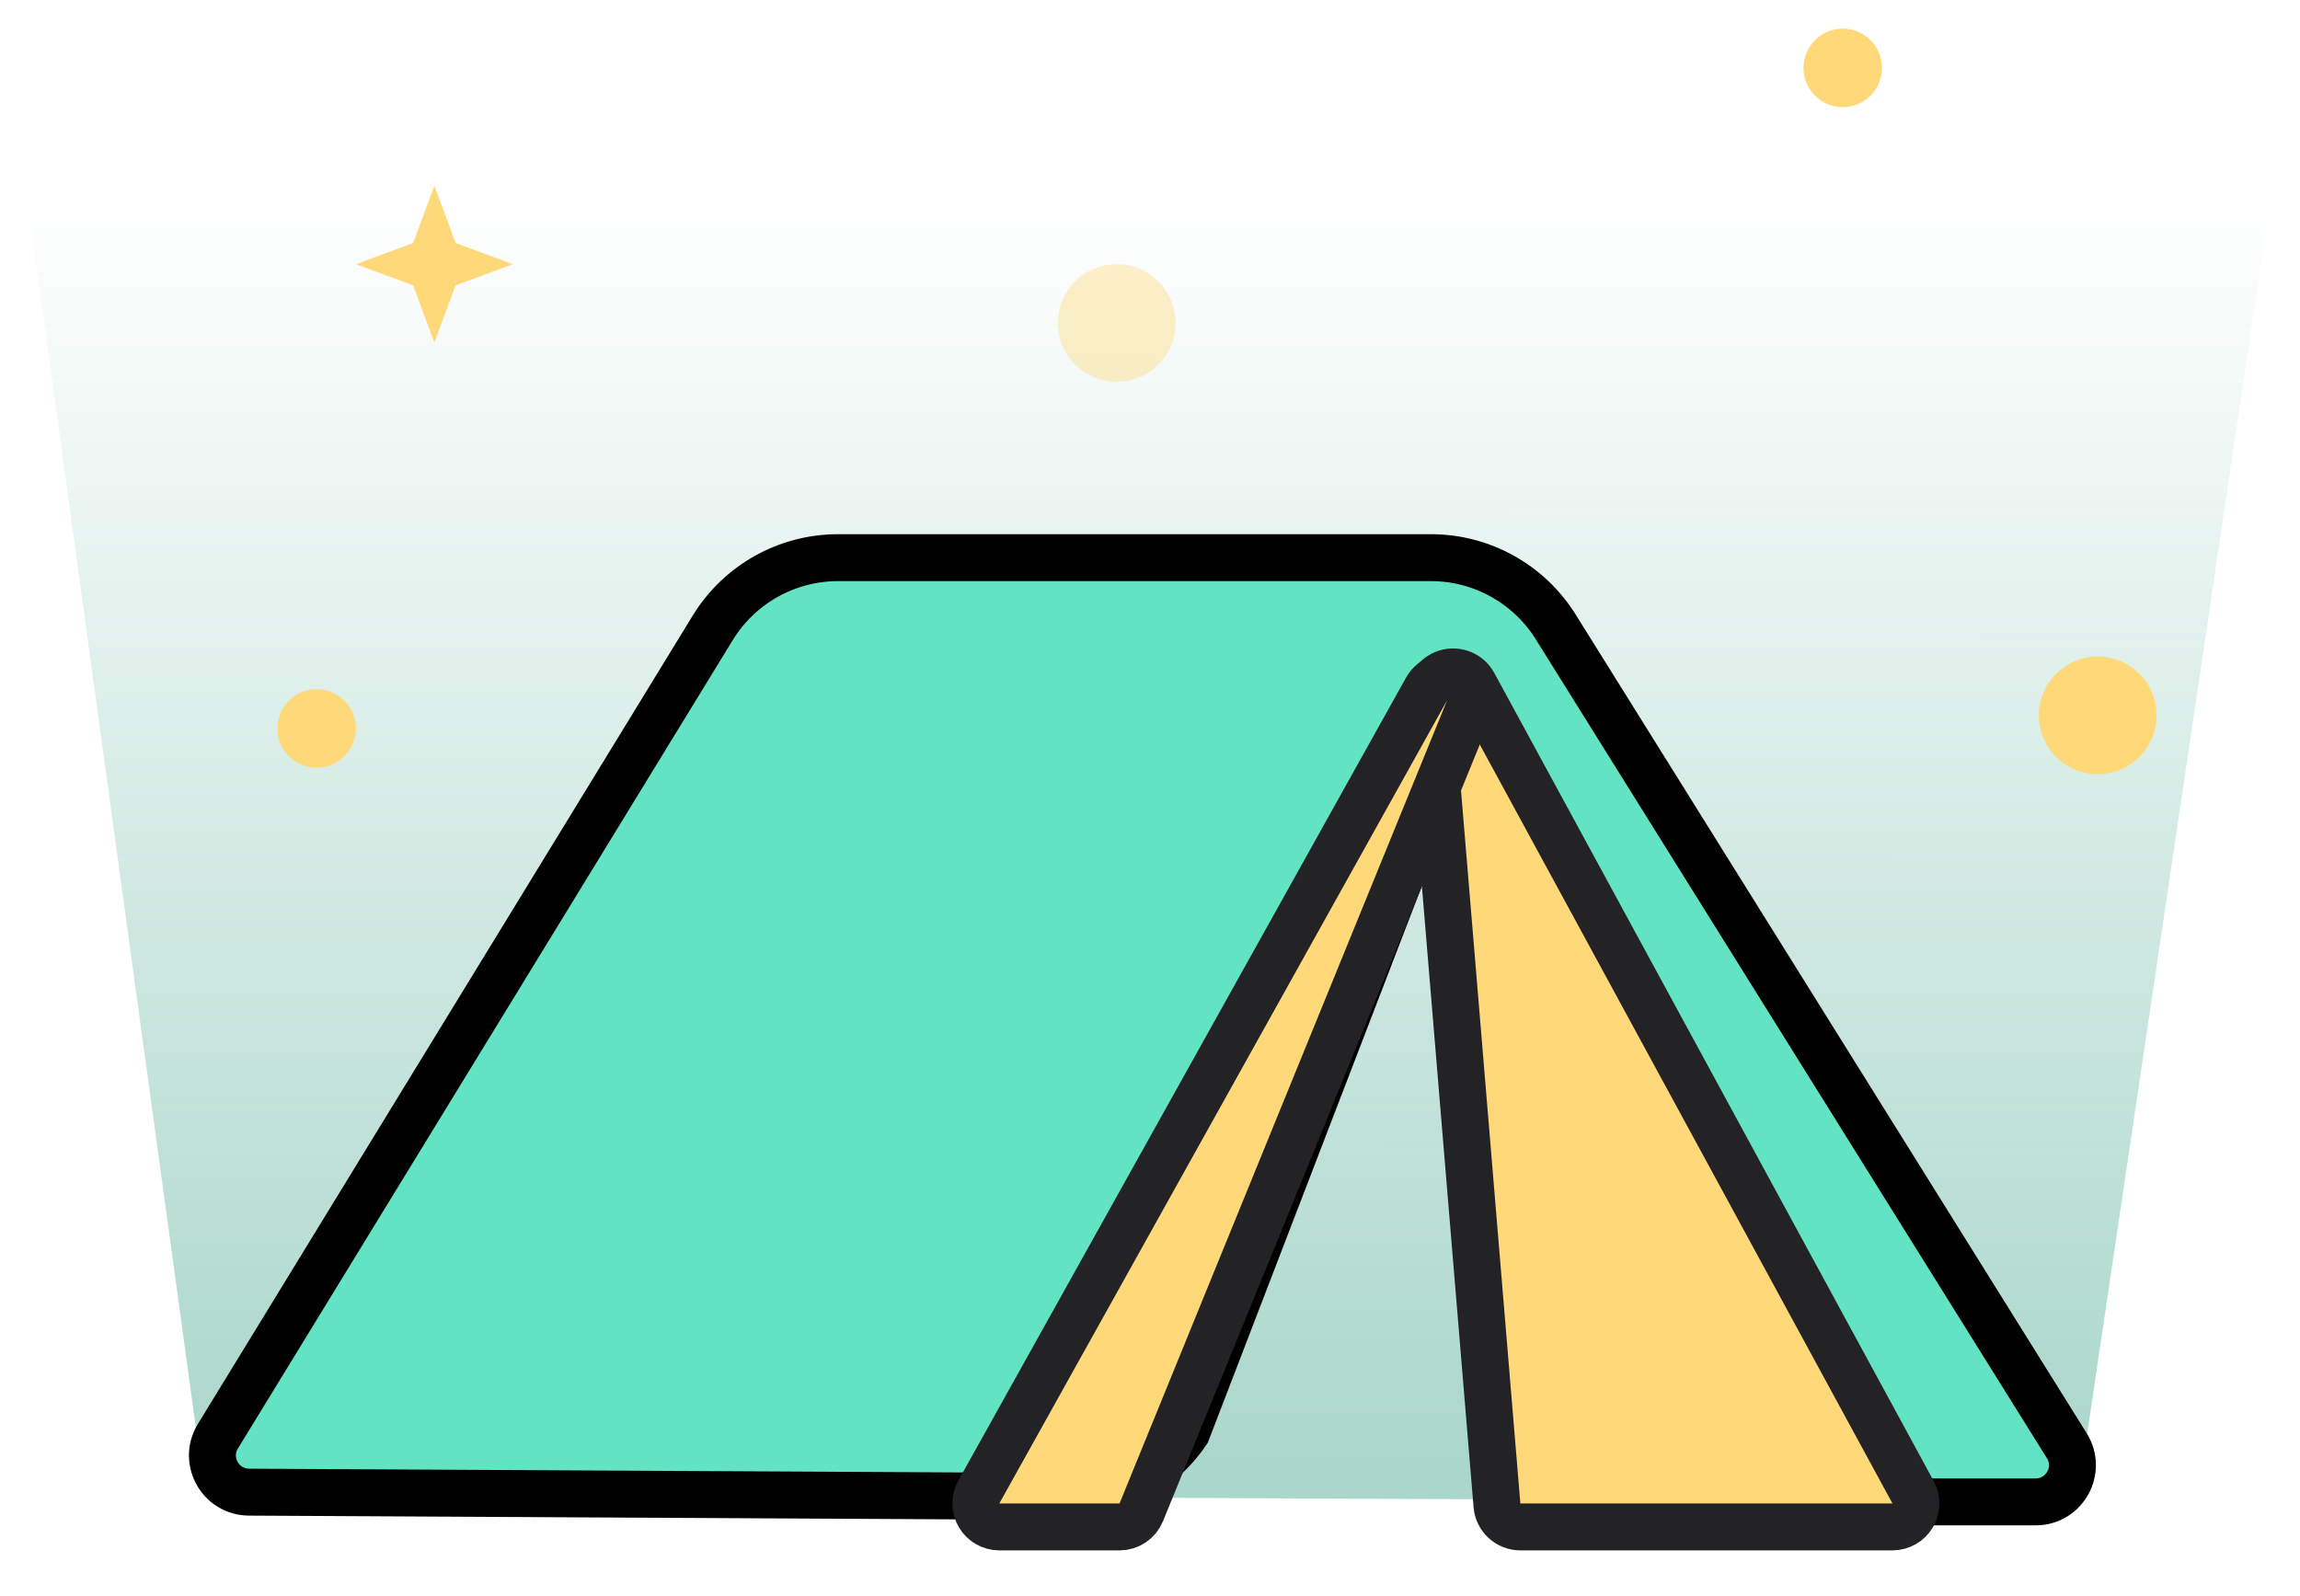
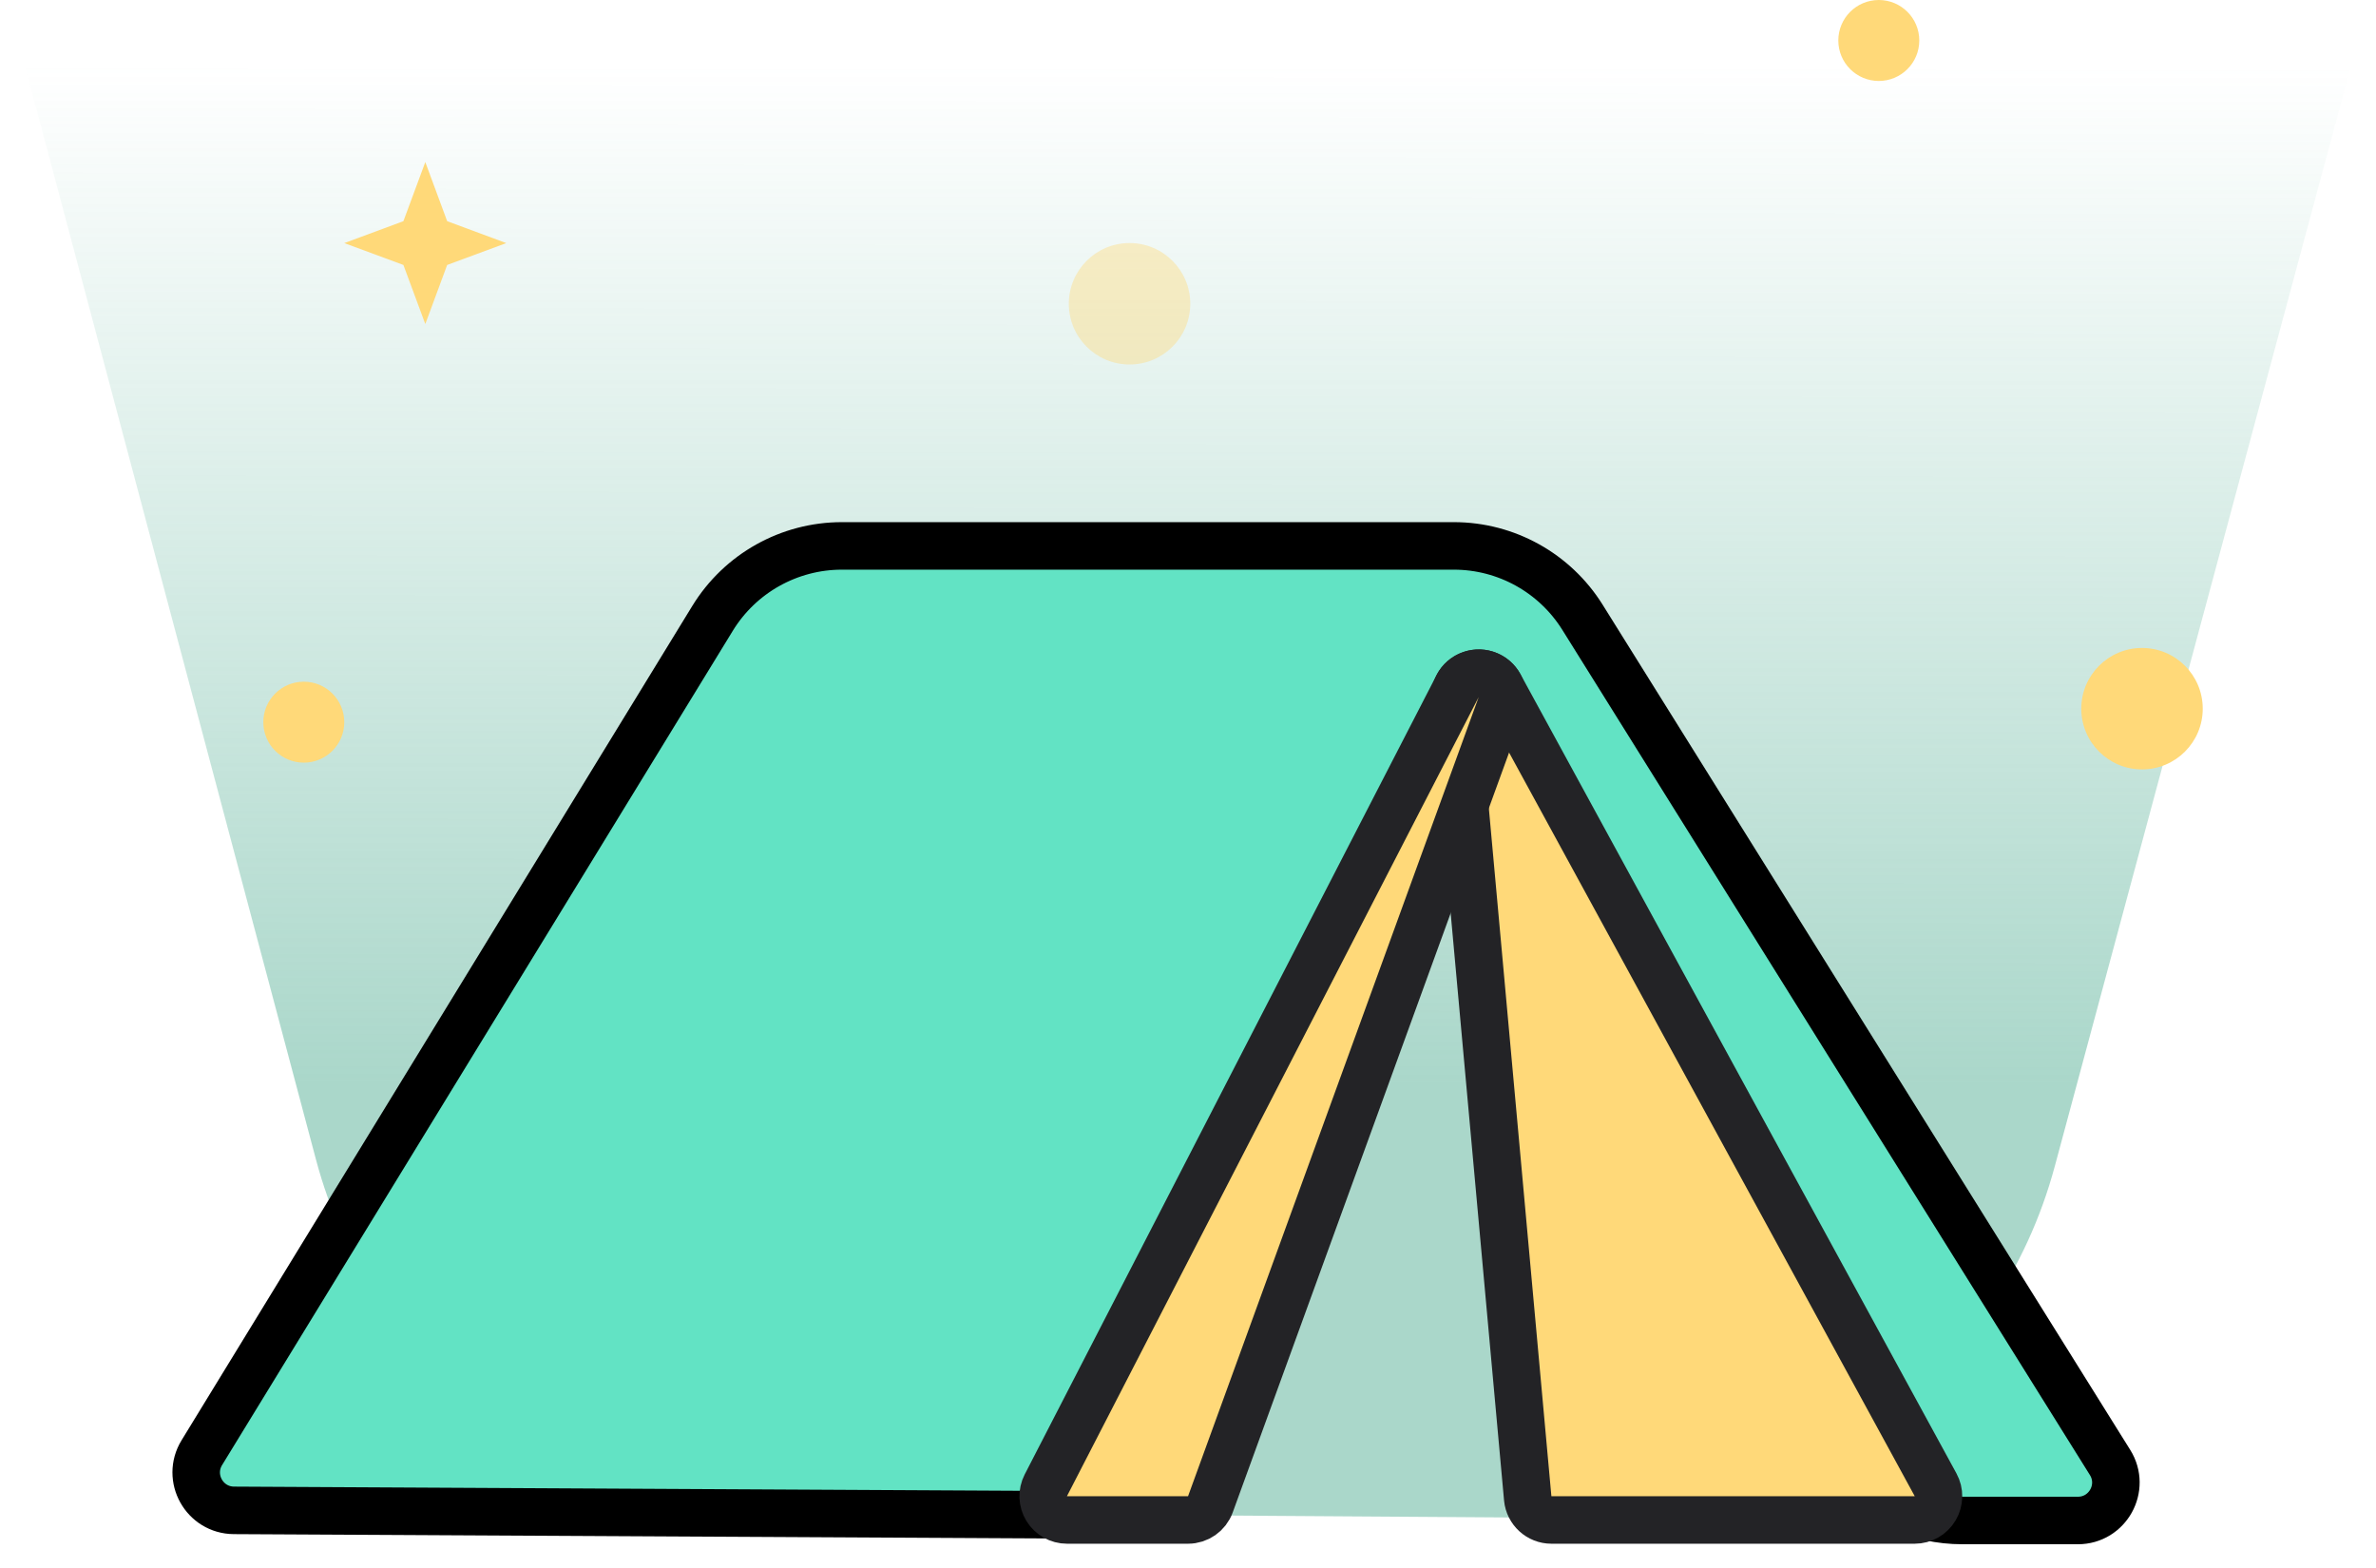
- <svg xmlns="http://www.w3.org/2000/svg" width="49" height="34" viewBox="0 0 49 34" fill="none">
-   <path opacity="0.5" d="M0 0H49L44.378 31.143C44.305 31.635 43.882 31.998 43.385 31.996L5.233 31.829C4.735 31.827 4.315 31.458 4.247 30.965L0 0Z" fill="url(#paint0_linear_1090_1782)" />
-   <path d="M30.485 11.882H17.854C16.764 11.882 15.753 12.449 15.184 13.378L4.642 30.602C4.323 31.122 4.696 31.79 5.305 31.793L22.675 31.885C23.72 31.89 24.7 31.373 25.285 30.507L30.485 16.985C31.633 15.287 32.242 23.675 33.595 25.214L38.629 30.938C39.223 31.614 40.08 32.001 40.98 32.001H43.368C43.983 32.001 44.358 31.326 44.032 30.804L33.142 13.355C32.569 12.439 31.566 11.882 30.485 11.882Z" fill="#62E3C4" stroke="black" />
-   <circle opacity="0.4" cx="23.791" cy="6.882" r="1.254" fill="#FFD979" />
-   <circle cx="44.691" cy="15.242" r="1.254" fill="#FFD979" />
-   <circle cx="39.258" cy="1.447" r="0.836" fill="#FFD979" />
-   <circle cx="6.746" cy="15.521" r="0.836" fill="#FFD979" />
-   <path d="M9.254 3.957L9.706 5.177L10.926 5.629L9.706 6.081L9.254 7.301L8.802 6.081L7.582 5.629L8.802 5.177L9.254 3.957Z" fill="#FFD979" />
-   <path d="M31.396 14.578C31.283 14.37 31.04 14.27 30.814 14.337C30.587 14.405 30.439 14.622 30.459 14.858L31.892 32.076C31.914 32.335 32.13 32.534 32.39 32.534H40.318C40.494 32.534 40.657 32.441 40.747 32.29C40.837 32.138 40.841 31.951 40.757 31.796L31.396 14.578Z" fill="#FFD979" stroke="#232326" stroke-linejoin="round" />
-   <path d="M30.391 14.682C30.52 14.451 30.806 14.361 31.045 14.475C31.283 14.59 31.391 14.87 31.291 15.115L24.314 32.223C24.238 32.411 24.055 32.534 23.852 32.534H21.29C21.113 32.534 20.949 32.441 20.859 32.288C20.769 32.135 20.767 31.946 20.853 31.791L30.391 14.682Z" fill="#FFD979" stroke="#232326" stroke-linejoin="round" />
+ <svg xmlns="http://www.w3.org/2000/svg" width="50" height="33" viewBox="0 0 50 33" fill="none">
+   <path opacity="0.5" d="M0.533 1.416H49.466L43.24 24.547C42.058 28.938 38.063 31.978 33.517 31.948L16.246 31.832C11.739 31.802 7.808 28.76 6.649 24.403L0.533 1.416Z" fill="url(#paint0_linear_1336_2130)" />
+   <path d="M30.594 11.489H17.717C16.606 11.489 15.574 12.067 14.994 13.015L4.247 30.573C3.923 31.103 4.302 31.784 4.924 31.787L22.631 31.881C23.697 31.887 24.695 31.36 25.292 30.477L30.594 16.692C31.764 14.961 32.384 23.512 33.764 25.081L38.895 30.916C39.501 31.605 40.374 32 41.292 32H43.727C44.353 32 44.736 31.311 44.404 30.779L33.301 12.991C32.718 12.057 31.695 11.489 30.594 11.489Z" fill="#62E3C4" stroke="black" />
+   <circle opacity="0.4" cx="23.77" cy="6.393" r="1.278" fill="#FFD979" />
+   <circle cx="45.076" cy="14.915" r="1.278" fill="#FFD979" />
+   <circle cx="39.537" cy="0.852" r="0.852" fill="#FFD979" />
+   <circle cx="6.393" cy="15.199" r="0.852" fill="#FFD979" />
+   <path d="M8.95 3.411L9.41 4.655L10.654 5.116L9.41 5.576L8.95 6.82L8.489 5.576L7.245 5.116L8.489 4.655L8.95 3.411Z" fill="#FFD979" />
+   <path d="M31.557 14.428C31.444 14.22 31.2 14.121 30.973 14.19C30.746 14.258 30.599 14.477 30.62 14.713L32.149 31.534C32.173 31.791 32.389 31.989 32.647 31.989H40.293C40.47 31.989 40.633 31.896 40.723 31.744C40.813 31.592 40.817 31.404 40.732 31.249L31.557 14.428Z" fill="#FFD979" stroke="#232326" stroke-linejoin="round" />
+   <path d="M30.674 14.439C30.794 14.204 31.077 14.104 31.319 14.21C31.56 14.316 31.678 14.591 31.588 14.839L25.471 31.66C25.4 31.857 25.212 31.989 25.002 31.989H22.453C22.279 31.989 22.117 31.898 22.026 31.749C21.935 31.6 21.929 31.415 22.008 31.26L30.674 14.439Z" fill="#FFD979" stroke="#232326" stroke-linejoin="round" />
  <defs>
-     <linearGradient id="paint0_linear_1090_1782" x1="24.5" y1="3.491" x2="24.495" y2="31.336" gradientUnits="userSpaceOnUse">
-       <stop offset="0.028" stop-color="#55AF95" stop-opacity="0" />
+     <linearGradient id="paint0_linear_1336_2130" x1="25.091" y1="1.416" x2="25.079" y2="22.821" gradientUnits="userSpaceOnUse">
+       <stop stop-color="#55AF95" stop-opacity="0" />
      <stop offset="1" stop-color="#55AF95" />
    </linearGradient>
  </defs>
</svg>
